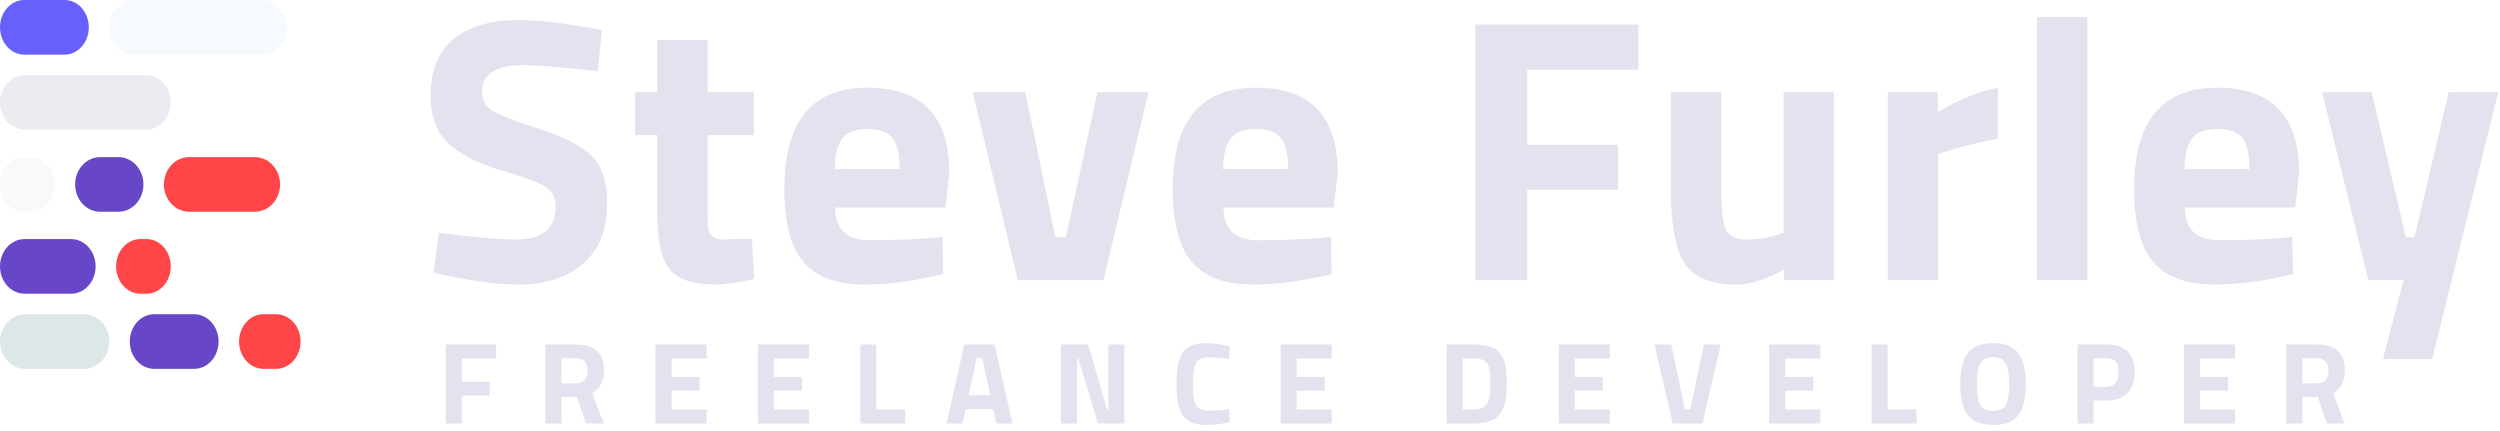
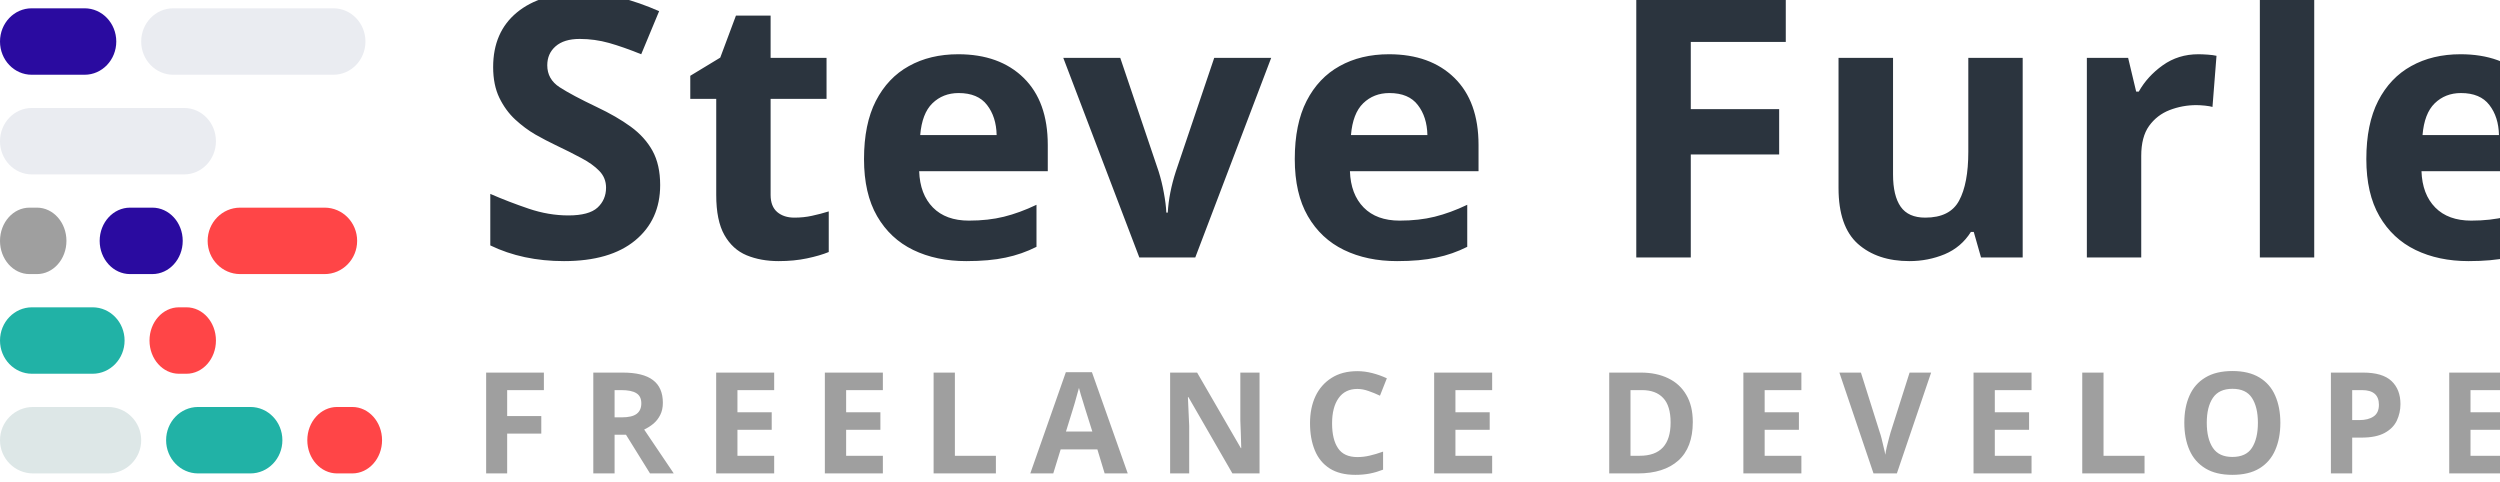
- <svg xmlns="http://www.w3.org/2000/svg" width="366" height="63" viewBox="0 0 366 63">
-   <g fill="none" fill-rule="evenodd" transform="translate(0 -21)">
-     <g transform="translate(0 21)">
-       <path fill="#6747C7" d="M11,27 C11,29.209 12.639,31 14.661,31 L17.339,31 C19.361,31 21,29.209 21,27 C21,24.791 19.361,23 17.339,23 L14.661,23 C12.639,23 11,24.791 11,27" />
-       <path fill="#F9F9F9" d="M4.449,23 L3.551,23 C1.59,23 0,24.791 0,27 C0,29.209 1.59,31 3.551,31 L4.449,31 C6.41,31 8,29.209 8,27 C8,24.791 6.41,23 4.449,23" />
-       <path fill="#FF4547" d="M24,27 C24,29.209 25.656,31 27.699,31 L37.302,31 C39.344,31 41,29.209 41,27 C41,24.791 39.344,23 37.302,23 L27.699,23 C25.656,23 24,24.791 24,27" />
-       <path fill="#6747C7" d="M14,39 L14,39 C14,41.209 12.391,43 10.406,43 L3.594,43 C1.609,43 0,41.209 0,39 L0,39 C0,36.791 1.609,35 3.594,35 L10.406,35 C12.391,35 14,36.791 14,39" />
-       <path fill="#FF4547" d="M20.551 35L21.449 35C23.41 35 25 36.791 25 39L25 39C25 41.209 23.41 43 21.449 43L20.551 43C18.59 43 17 41.209 17 39L17 39C17 36.791 18.59 35 20.551 35M38.586 46L40.414 46C42.394 46 44 47.791 44 50L44 50C44 52.209 42.394 54 40.414 54L38.586 54C36.606 54 35 52.209 35 50L35 50C35 47.791 36.606 46 38.586 46" />
-       <path fill="#EAECF1" d="M21.314,11 L3.686,11 C1.65,11 0,12.791 0,15 C0,17.209 1.65,19 3.686,19 L21.314,19 C23.35,19 25,17.209 25,15 C25,12.791 23.35,11 21.314,11" />
-       <path fill="#6760FC" d="M9.461,0 L3.539,0 C1.585,0 0,1.791 0,4 L0,4 C0,6.209 1.585,8 3.539,8 L9.461,8 C11.415,8 13,6.209 13,4 L13,4 C13,1.791 11.415,0 9.461,0" />
-       <path fill="#F4FAFF" d="M16,4 L16,4 C16,6.209 17.662,8 19.713,8 L38.287,8 C40.338,8 42,6.209 42,4 L42,4 C42,1.791 40.338,0 38.287,0 L19.713,0 C17.662,0 16,1.791 16,4" />
-       <path fill="#DDE7E7" d="M12.251,46 L3.749,46 C1.678,46 0,47.791 0,50 L0,50 C0,52.209 1.678,54 3.749,54 L12.251,54 C14.321,54 16,52.209 16,50 L16,50 C16,47.791 14.321,46 12.251,46" />
-       <path fill="#6747C7" d="M28.426,46 L22.574,46 C20.6,46 19,47.791 19,50 L19,50 C19,52.209 20.6,54 22.574,54 L28.426,54 C30.4,54 32,52.209 32,50 L32,50 C32,47.791 30.4,46 28.426,46" />
+ <svg xmlns="http://www.w3.org/2000/svg" width="301px" height="58px" viewBox="0 0 301 58" version="1.1">
+   <g id="Pages" stroke="none" stroke-width="1" fill="none" fill-rule="evenodd">
+     <g id="Homepage-v2" transform="translate(-13, -165)">
+       <g id="Header-section" transform="translate(13, 95)">
+         <g id="logo" transform="translate(0, 51)">
+           <g id="Group-2">
+             <g id="Group" transform="translate(0, 20)">
+               <path d="M12,28 L12,28 C12,30.209 13.639,32 15.661,32 L18.339,32 C20.361,32 22,30.209 22,28 C22,25.791 20.361,24 18.339,24 L15.661,24 C13.639,24 12,25.791 12,28" id="Fill-2" fill="#2A0BA0" />
+               <path d="M4.449,24 L3.551,24 C1.59,24 0,25.791 0,28 C0,30.209 1.59,32 3.551,32 L4.449,32 C6.41,32 8,30.209 8,28 C8,25.791 6.41,24 4.449,24" id="Fill-3" fill="#9F9F9F" />
+               <path d="M25,28 L25,28 C25,30.209 26.753,32 28.916,32 L39.084,32 C41.247,32 43,30.209 43,28 C43,25.791 41.247,24 39.084,24 L28.916,24 C26.753,24 25,25.791 25,28" id="Fill-4" fill="#FF4547" />
+               <path d="M15,40 L15,40 C15,42.209 13.276,44 11.149,44 L3.851,44 C1.724,44 0,42.209 0,40 L0,40 C0,37.791 1.724,36 3.851,36 L11.149,36 C13.276,36 15,37.791 15,40" id="Fill-5" fill="#21B2A6" />
+               <path d="M21.551,36 L22.449,36 C24.41,36 26,37.791 26,40 L26,40 C26,42.209 24.41,44 22.449,44 L21.551,44 C19.59,44 18,42.209 18,40 L18,40 C18,37.791 19.59,36 21.551,36" id="Fill-6" fill="#FF4547" />
+               <path d="M40.586,48 L42.414,48 C44.394,48 46,49.791 46,52 L46,52 C46,54.209 44.394,56 42.414,56 L40.586,56 C38.606,56 37,54.209 37,52 L37,52 C37,49.791 38.606,48 40.586,48" id="Fill-7" fill="#FF4547" />
+               <path d="M22.167,12 L3.833,12 C1.716,12 0,13.791 0,16 C0,18.209 1.716,20 3.833,20 L22.167,20 C24.284,20 26,18.209 26,16 C26,13.791 24.284,12 22.167,12" id="Fill-8" fill="#EAECF1" />
+               <path d="M10.188,0 L3.811,0 C1.706,0 0,1.791 0,4 L0,4 C0,6.209 1.706,8 3.811,8 L10.188,8 C12.294,8 14,6.209 14,4 L14,4 C14,1.791 12.294,0 10.188,0" id="Fill-9" fill="#2A0BA0" />
+               <path d="M17,4 L17,4 C17,6.209 18.726,8 20.855,8 L40.145,8 C42.274,8 44,6.209 44,4 L44,4 C44,1.791 42.274,0 40.145,0 L20.855,0 C18.726,0 17,1.791 17,4" id="Fill-10" fill="#EAECF1" />
+               <path d="M13.017,48 L3.983,48 C1.783,48 0,49.791 0,52 L0,52 C0,54.209 1.783,56 3.983,56 L13.017,56 C15.217,56 17,54.209 17,52 L17,52 C17,49.791 15.217,48 13.017,48" id="Fill-11" fill="#DDE7E7" />
+               <path d="M30.151,48 L23.849,48 C21.723,48 20,49.791 20,52 L20,52 C20,54.209 21.723,56 23.849,56 L30.151,56 C32.277,56 34,54.209 34,52 L34,52 C34,49.791 32.277,48 30.151,48" id="Fill-12" fill="#21B2A6" />
+             </g>
+             <text id="steve-furley" font-family="TitilliumWeb-Bold, Titillium Web" font-size="44" font-weight="bold" letter-spacing="0.852" fill="#2B343E">
+               <tspan x="57" y="50">Steve Furley </tspan>
+             </text>
+           </g>
+           <text id="FREELANCE-DEVELOPER" font-family="TitilliumWeb-Bold, Titillium Web" font-size="17" font-weight="bold" letter-spacing="3.57" fill="#9F9F9F">
+             <tspan x="57" y="76">FREELANCE DEVELOPER</tspan>
+           </text>
+         </g>
+       </g>
    </g>
-     <path fill="#E5E1EE" d="M76.565 30.54C72.568 30.54 70.57 31.86 70.57 34.5 70.57 35.673 71.065 36.572 72.055 37.195 73.045 37.818 75.364 38.717 79.013 39.89 82.661 41.063 85.218 42.392 86.685 43.877 88.152 45.363 88.885 47.645 88.885 50.725 88.885 54.648 87.693 57.618 85.31 59.635 82.927 61.652 79.81 62.66 75.96 62.66 73.1 62.66 69.598 62.22 65.455 61.34L63.475 60.955 64.245 55.07C69.158 55.73 72.917 56.06 75.52 56.06 79.407 56.06 81.35 54.447 81.35 51.22 81.35 50.047 80.901 49.13 80.002 48.47 79.104 47.81 77.317 47.095 74.64 46.325 70.387 45.115 67.389 43.676 65.647 42.008 63.906 40.339 63.035 38.02 63.035 35.05 63.035 31.31 64.172 28.523 66.445 26.69 68.718 24.857 71.835 23.94 75.795 23.94 78.508 23.94 81.955 24.307 86.135 25.04L88.115 25.425 87.51 31.42C82.34 30.833 78.692 30.54 76.565 30.54zM110.355 40.77L103.59 40.77 103.59 52.045C103.59 53.145 103.617 53.924 103.672 54.383 103.727 54.841 103.929 55.235 104.277 55.565 104.625 55.895 105.166 56.06 105.9 56.06L110.08 55.95 110.41 61.835C107.953 62.385 106.083 62.66 104.8 62.66 101.499 62.66 99.245 61.918 98.035 60.432 96.825 58.947 96.22 56.207 96.22 52.21L96.22 40.77 92.975 40.77 92.975 34.5 96.22 34.5 96.22 26.855 103.59 26.855 103.59 34.5 110.355 34.5 110.355 40.77zM122.254 51.385C122.291 53.072 122.74 54.291 123.602 55.042 124.463 55.794 125.701 56.17 127.314 56.17 130.724 56.17 133.767 56.06 136.444 55.84L137.984 55.675 138.094 61.12C133.877 62.147 130.064 62.66 126.654 62.66 122.511 62.66 119.504 61.56 117.634 59.36 115.764 57.16 114.829 53.585 114.829 48.635 114.829 38.772 118.881 33.84 126.984 33.84 134.977 33.84 138.974 37.983 138.974 46.27L138.424 51.385 122.254 51.385zM131.714 45.775C131.714 43.575 131.366 42.044 130.669 41.182 129.972 40.321 128.753 39.89 127.012 39.89 125.27 39.89 124.042 40.339 123.327 41.237 122.612 42.136 122.236 43.648 122.199 45.775L131.714 45.775zM142.404 34.5L150.104 34.5 154.504 55.73 156.044 55.73 160.664 34.5 168.144 34.5 161.544 62 149.004 62 142.404 34.5zM179.108 51.385C179.145 53.072 179.594 54.291 180.456 55.042 181.317 55.794 182.555 56.17 184.168 56.17 187.578 56.17 190.621 56.06 193.298 55.84L194.838 55.675 194.948 61.12C190.731 62.147 186.918 62.66 183.508 62.66 179.365 62.66 176.358 61.56 174.488 59.36 172.618 57.16 171.683 53.585 171.683 48.635 171.683 38.772 175.735 33.84 183.838 33.84 191.831 33.84 195.828 37.983 195.828 46.27L195.278 51.385 179.108 51.385zM188.568 45.775C188.568 43.575 188.22 42.044 187.523 41.182 186.826 40.321 185.607 39.89 183.866 39.89 182.124 39.89 180.896 40.339 180.181 41.237 179.466 42.136 179.09 43.648 179.053 45.775L188.568 45.775zM215.997 62L215.997 24.6 239.867 24.6 239.867 31.2 223.587 31.2 223.587 42.2 236.897 42.2 236.897 48.8 223.587 48.8 223.587 62 215.997 62zM261.117 34.5L268.487 34.5 268.487 62 261.172 62 261.172 60.46C258.532 61.927 256.24 62.66 254.297 62.66 250.483 62.66 247.917 61.606 246.597 59.498 245.277 57.389 244.617 53.86 244.617 48.91L244.617 34.5 251.987 34.5 251.987 49.02C251.987 51.733 252.207 53.585 252.647 54.575 253.087 55.565 254.15 56.06 255.837 56.06 257.45 56.06 258.972 55.803 260.402 55.29L261.117 55.07 261.117 34.5zM276.371 62L276.371 34.5 283.686 34.5 283.686 37.415C286.766 35.582 289.699 34.39 292.486 33.84L292.486 41.265C289.516 41.888 286.968 42.53 284.841 43.19L283.741 43.575 283.741 62 276.371 62zM298.226 62L298.226 23.5 305.596 23.5 305.596 62 298.226 62zM319.86 51.385C319.897 53.072 320.346 54.291 321.208 55.042 322.069 55.794 323.307 56.17 324.92 56.17 328.33 56.17 331.373 56.06 334.05 55.84L335.59 55.675 335.7 61.12C331.483 62.147 327.67 62.66 324.26 62.66 320.117 62.66 317.11 61.56 315.24 59.36 313.37 57.16 312.435 53.585 312.435 48.635 312.435 38.772 316.487 33.84 324.59 33.84 332.584 33.84 336.58 37.983 336.58 46.27L336.03 51.385 319.86 51.385zM329.32 45.775C329.32 43.575 328.972 42.044 328.275 41.182 327.578 40.321 326.359 39.89 324.618 39.89 322.876 39.89 321.648 40.339 320.933 41.237 320.218 42.136 319.842 43.648 319.805 45.775L329.32 45.775zM339.955 34.5L347.215 34.5 352.22 55.73 353.485 55.73 358.49 34.5 365.75 34.5 356.07 73.55 348.865 73.55 351.89 62 346.72 62 339.955 34.5zM65.258 83L65.258 71.44 72.636 71.44 72.636 73.48 67.604 73.48 67.604 76.88 71.718 76.88 71.718 78.92 67.604 78.92 67.604 83 65.258 83zM82.201 79.124L82.201 83 79.855 83 79.855 71.44 84.343 71.44C87.063 71.44 88.423 72.709 88.423 75.248 88.423 76.755 87.856 77.866 86.723 78.58L88.372 83 85.805 83 84.462 79.124 82.201 79.124zM84.377 77.118C84.932 77.118 85.346 76.948 85.618 76.608 85.89 76.268 86.026 75.82 86.026 75.265 86.026 74.71 85.882 74.268 85.593 73.939 85.303 73.61 84.887 73.446 84.343 73.446L82.201 73.446 82.201 77.118 84.377 77.118zM95.965 83L95.965 71.44 103.445 71.44 103.445 73.48 98.311 73.48 98.311 76.183 102.425 76.183 102.425 78.189 98.311 78.189 98.311 80.96 103.445 80.96 103.445 83 95.965 83zM110.953 83L110.953 71.44 118.433 71.44 118.433 73.48 113.299 73.48 113.299 76.183 117.413 76.183 117.413 78.189 113.299 78.189 113.299 80.96 118.433 80.96 118.433 83 110.953 83zM132.52 83L125.941 83 125.941 71.44 128.287 71.44 128.287 80.926 132.52 80.926 132.52 83zM138.566 83L141.167 71.44 145.621 71.44 148.222 83 145.876 83 145.417 80.909 141.371 80.909 140.912 83 138.566 83zM142.986 73.378L141.813 78.869 144.975 78.869 143.802 73.378 142.986 73.378zM155.339 83L155.339 71.44 159.3 71.44 162.088 80.96 162.258 80.96 162.258 71.44 164.604 71.44 164.604 83 160.745 83 157.855 73.48 157.685 73.48 157.685 83 155.339 83zM180.017 82.813C178.816 83.074 177.733 83.204 176.77 83.204 175.807 83.204 175.036 83.085 174.458 82.847 173.88 82.609 173.427 82.229 173.098 81.708 172.769 81.187 172.543 80.575 172.418 79.872 172.293 79.169 172.231 78.285 172.231 77.22 172.231 74.987 172.545 73.432 173.175 72.553 173.804 71.675 174.962 71.236 176.651 71.236 177.626 71.236 178.753 71.389 180.034 71.695L179.966 73.565C178.844 73.395 177.912 73.31 177.17 73.31 176.427 73.31 175.897 73.409 175.58 73.608 175.263 73.806 175.028 74.183 174.875 74.738 174.721 75.293 174.645 76.24 174.645 77.577 174.645 78.914 174.801 79.841 175.113 80.356 175.424 80.872 176.047 81.13 176.983 81.13 177.918 81.13 178.912 81.051 179.966 80.892L180.017 82.813zM187.491 83L187.491 71.44 194.971 71.44 194.971 73.48 189.837 73.48 189.837 76.183 193.951 76.183 193.951 78.189 189.837 78.189 189.837 80.96 194.971 80.96 194.971 83 187.491 83zM215.682 83L211.789 83 211.789 71.44 215.682 71.44C216.679 71.44 217.501 71.545 218.147 71.754 218.793 71.964 219.294 72.31 219.652 72.791 220.009 73.273 220.255 73.84 220.391 74.492 220.527 75.143 220.595 75.99 220.595 77.033 220.595 78.076 220.533 78.94 220.408 79.626 220.283 80.311 220.048 80.923 219.703 81.462 219.357 82 218.855 82.391 218.198 82.635 217.541 82.878 216.702 83 215.682 83zM218.147 78.41C218.17 78.047 218.181 77.546 218.181 76.906 218.181 76.265 218.158 75.752 218.113 75.367 218.068 74.982 217.96 74.63 217.79 74.313 217.62 73.996 217.368 73.778 217.034 73.659 216.699 73.539 216.249 73.48 215.682 73.48L214.135 73.48 214.135 80.96 215.682 80.96C216.532 80.96 217.15 80.745 217.535 80.314 217.864 79.963 218.068 79.328 218.147 78.41zM228.205 83L228.205 71.44 235.685 71.44 235.685 73.48 230.551 73.48 230.551 76.183 234.665 76.183 234.665 78.189 230.551 78.189 230.551 80.96 235.685 80.96 235.685 83 228.205 83zM249.449 71.44L251.914 71.44 249.228 83 244.893 83 242.207 71.44 244.672 71.44 246.678 80.96 247.443 80.96 249.449 71.44zM259.014 83L259.014 71.44 266.494 71.44 266.494 73.48 261.36 73.48 261.36 76.183 265.474 76.183 265.474 78.189 261.36 78.189 261.36 80.96 266.494 80.96 266.494 83 259.014 83zM280.581 83L274.002 83 274.002 71.44 276.348 71.44 276.348 80.926 280.581 80.926 280.581 83zM289.891 80.28C290.231 80.869 290.86 81.164 291.778 81.164 292.696 81.164 293.322 80.867 293.657 80.272 293.991 79.676 294.158 78.679 294.158 77.279 294.158 75.88 293.988 74.863 293.648 74.228 293.308 73.593 292.685 73.276 291.778 73.276 290.871 73.276 290.248 73.593 289.908 74.228 289.568 74.863 289.398 75.88 289.398 77.279 289.398 78.679 289.562 79.679 289.891 80.28zM295.484 81.776C294.77 82.728 293.535 83.204 291.778 83.204 290.021 83.204 288.783 82.725 288.064 81.767 287.344 80.81 286.984 79.311 286.984 77.271 286.984 75.231 287.344 73.715 288.064 72.724 288.783 71.732 290.021 71.236 291.778 71.236 293.535 71.236 294.773 71.732 295.493 72.724 296.212 73.715 296.572 75.231 296.572 77.271 296.572 79.311 296.209 80.813 295.484 81.776zM308.398 79.634L306.494 79.634 306.494 83 304.148 83 304.148 71.44 308.398 71.44C311.141 71.44 312.512 72.777 312.512 75.452 312.512 76.801 312.164 77.835 311.467 78.555 310.769 79.274 309.747 79.634 308.398 79.634zM306.494 77.628L308.381 77.628C309.548 77.628 310.132 76.903 310.132 75.452 310.132 74.738 309.99 74.225 309.707 73.913 309.424 73.602 308.982 73.446 308.381 73.446L306.494 73.446 306.494 77.628zM319.731 83L319.731 71.44 327.211 71.44 327.211 73.48 322.077 73.48 322.077 76.183 326.191 76.183 326.191 78.189 322.077 78.189 322.077 80.96 327.211 80.96 327.211 83 319.731 83zM337.065 79.124L337.065 83 334.719 83 334.719 71.44 339.207 71.44C341.927 71.44 343.287 72.709 343.287 75.248 343.287 76.755 342.72 77.866 341.587 78.58L343.236 83 340.669 83 339.326 79.124 337.065 79.124zM339.241 77.118C339.796 77.118 340.21 76.948 340.482 76.608 340.754 76.268 340.89 75.82 340.89 75.265 340.89 74.71 340.746 74.268 340.457 73.939 340.168 73.61 339.751 73.446 339.207 73.446L337.065 73.446 337.065 77.118 339.241 77.118z" />
  </g>
</svg>
